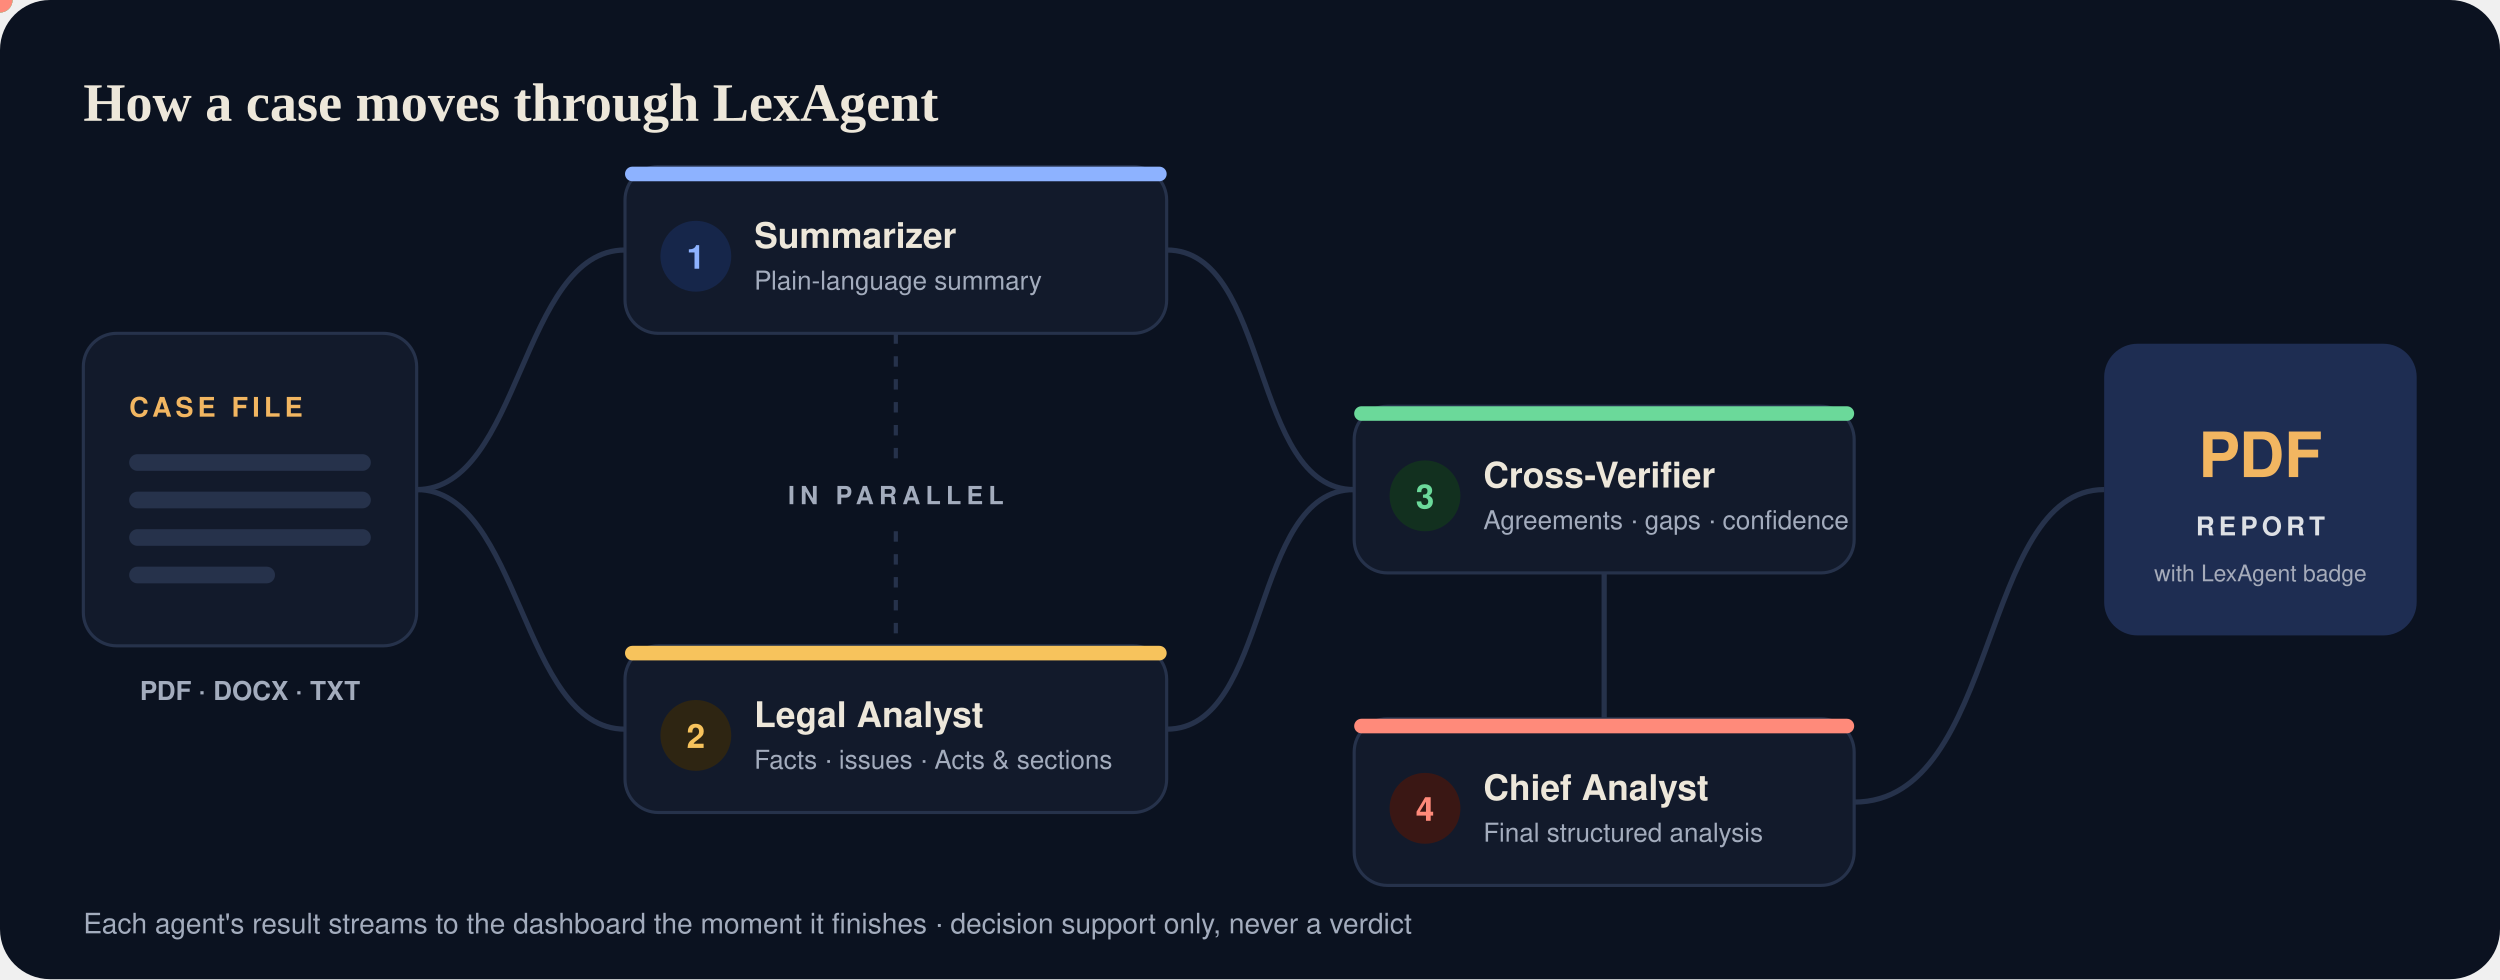
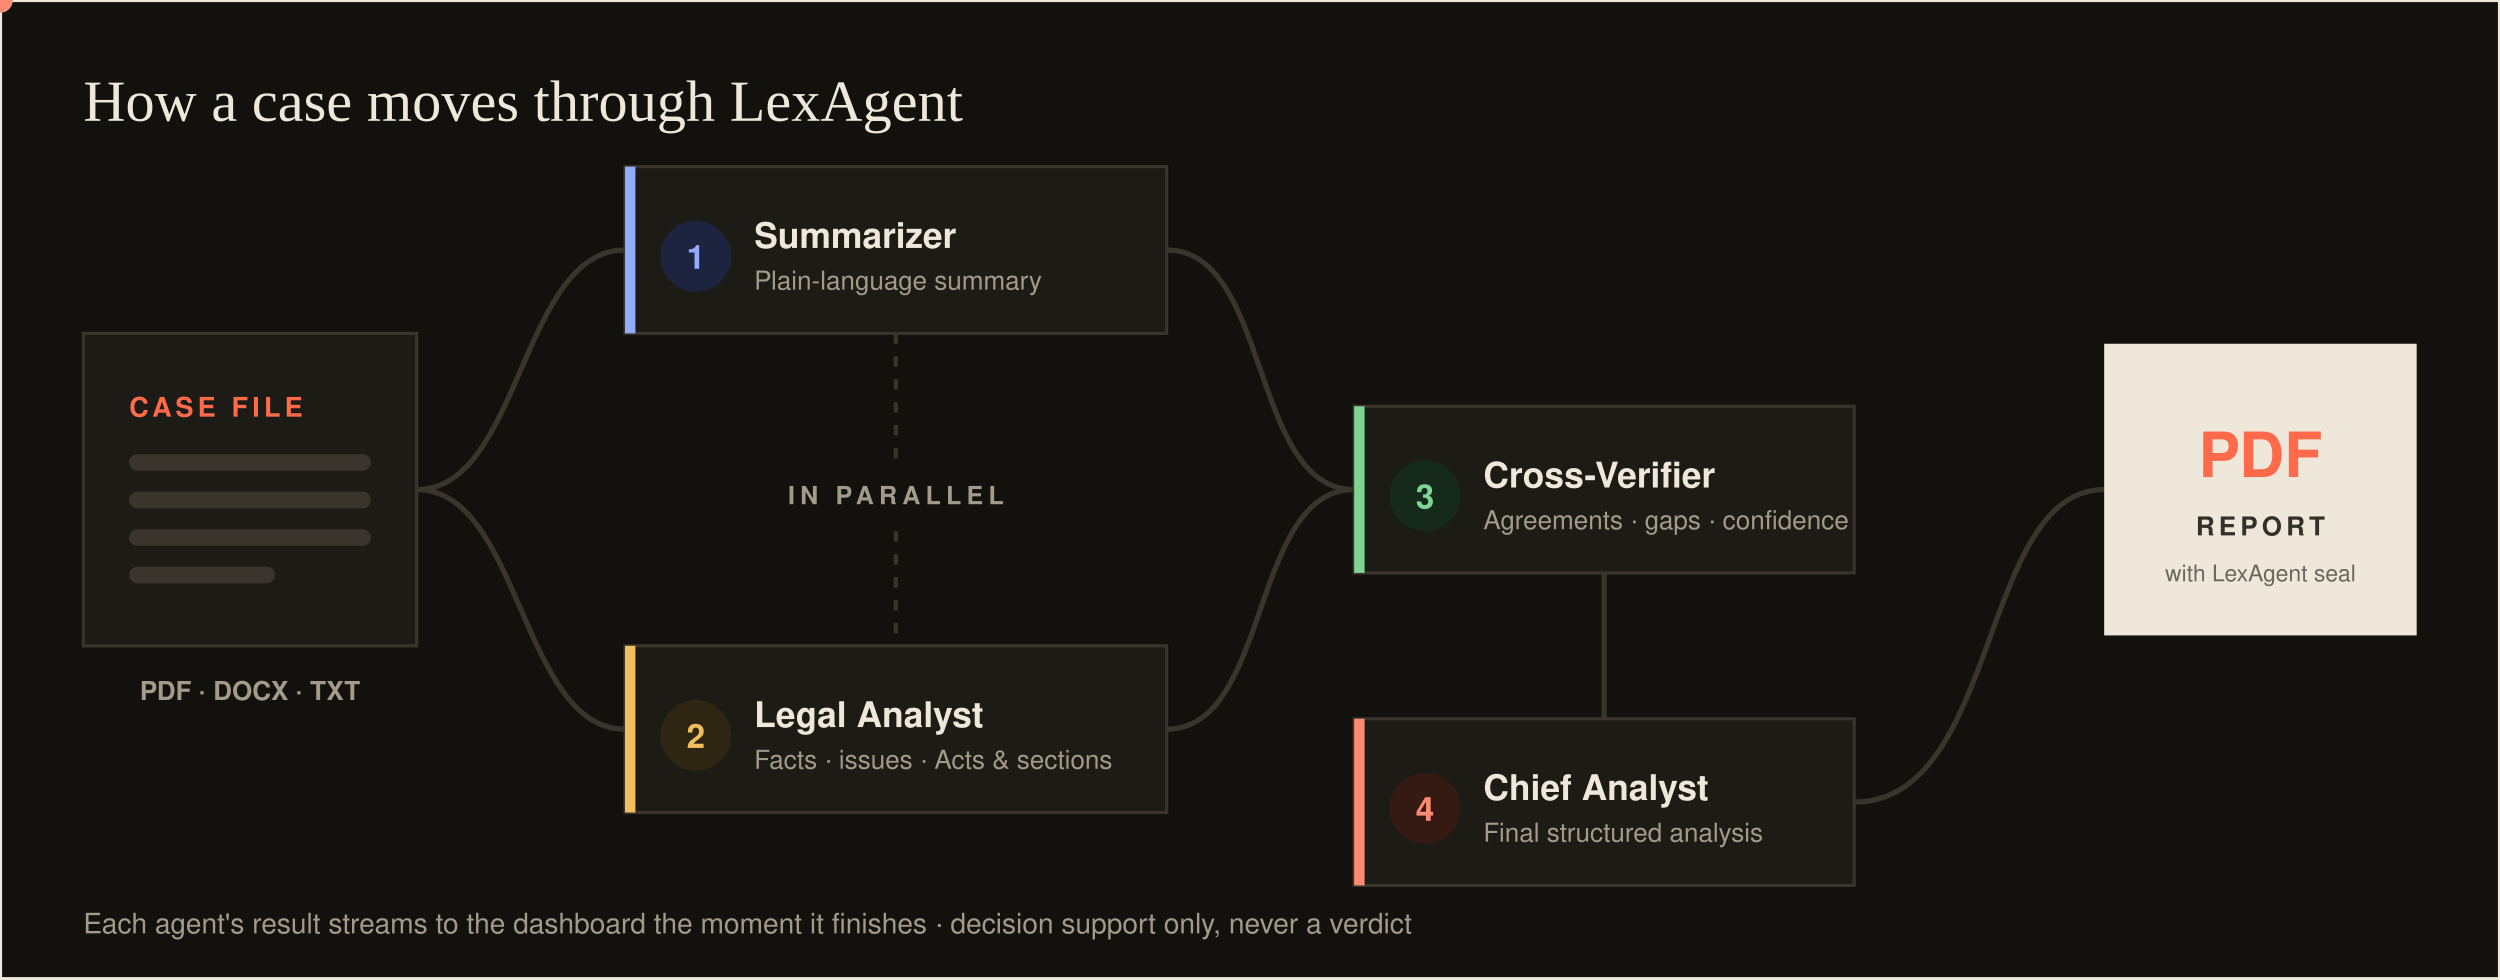
<svg xmlns="http://www.w3.org/2000/svg" width="1200" height="470" viewBox="0 0 1200 470" role="img" aria-label="LexAgent pipeline: document to two parallel agents, a cross-verifier, a chief analyst and a PDF report">
-   <rect width="1200" height="470" rx="24" fill="#0b1220" />
-   <path d="M200 235 C 250 235, 250 120, 300 120" fill="none" stroke="#26324b" stroke-width="2.5" />
-   <circle r="6" fill="#8db2ff">
+   <rect width="1200" height="470" fill="#12110e" stroke="#efe8da" stroke-width="2" />
+   <path d="M200 235 C 250 235, 250 120, 300 120" fill="none" stroke="#3a352c" stroke-width="2.5" />
+   <circle r="6" fill="#93acff">
    <animateMotion dur="2.2s" begin="0s" repeatCount="indefinite" path="M200 235 C 250 235, 250 120, 300 120" />
  </circle>
-   <path d="M200 235 C 250 235, 250 350, 300 350" fill="none" stroke="#26324b" stroke-width="2.5" />
-   <circle r="6" fill="#f7c35c">
+   <path d="M200 235 C 250 235, 250 350, 300 350" fill="none" stroke="#3a352c" stroke-width="2.5" />
+   <circle r="6" fill="#f2bd5c">
    <animateMotion dur="2.2s" begin="0.25s" repeatCount="indefinite" path="M200 235 C 250 235, 250 350, 300 350" />
  </circle>
-   <path d="M560 120 C 610 120, 600 235, 650 235" fill="none" stroke="#26324b" stroke-width="2.5" />
-   <circle r="6" fill="#8db2ff">
+   <path d="M560 120 C 610 120, 600 235, 650 235" fill="none" stroke="#3a352c" stroke-width="2.5" />
+   <circle r="6" fill="#93acff">
    <animateMotion dur="2.2s" begin="1.1s" repeatCount="indefinite" path="M560 120 C 610 120, 600 235, 650 235" />
  </circle>
-   <path d="M560 350 C 610 350, 600 235, 650 235" fill="none" stroke="#26324b" stroke-width="2.5" />
-   <circle r="6" fill="#f7c35c">
+   <path d="M560 350 C 610 350, 600 235, 650 235" fill="none" stroke="#3a352c" stroke-width="2.5" />
+   <circle r="6" fill="#f2bd5c">
    <animateMotion dur="2.2s" begin="1.35s" repeatCount="indefinite" path="M560 350 C 610 350, 600 235, 650 235" />
  </circle>
  <g transform="translate(40 160)">
-     <rect width="160" height="150" rx="16" fill="#121a2b" stroke="#26324b" stroke-width="1.5" />
-     <text x="22" y="40" font-family="'Segoe UI', Helvetica, Arial, sans-serif" font-size="13" font-weight="800" letter-spacing="2" fill="#f2b661">CASE FILE</text>
-     <rect x="22" y="58" width="116" height="8" rx="4" fill="#26324b" />
-     <rect x="22" y="76" width="116" height="8" rx="4" fill="#26324b" />
-     <rect x="22" y="94" width="116" height="8" rx="4" fill="#26324b" />
-     <rect x="22" y="112" width="70" height="8" rx="4" fill="#26324b" />
-     <text x="80" y="176" text-anchor="middle" font-family="'Segoe UI', Helvetica, Arial, sans-serif" font-size="12.5" font-weight="600" fill="#a3acbd">PDF · DOCX · TXT</text>
+     <rect width="160" height="150" fill="#1d1b16" stroke="#3a352c" stroke-width="1.5" />
+     <text x="22" y="40" font-family="'Segoe UI', Helvetica, Arial, sans-serif" font-size="13" font-weight="800" letter-spacing="2" fill="#ff6b4a">CASE FILE</text>
+     <rect x="22" y="58" width="116" height="8" rx="4" fill="#3a352c" />
+     <rect x="22" y="76" width="116" height="8" rx="4" fill="#3a352c" />
+     <rect x="22" y="94" width="116" height="8" rx="4" fill="#3a352c" />
+     <rect x="22" y="112" width="70" height="8" rx="4" fill="#3a352c" />
+     <text x="80" y="176" text-anchor="middle" font-family="'Segoe UI', Helvetica, Arial, sans-serif" font-size="12.5" font-weight="600" fill="#a39a8a">PDF · DOCX · TXT</text>
  </g>
-   <text x="430" y="242" text-anchor="middle" font-family="'Segoe UI', Helvetica, Arial, sans-serif" font-size="12" font-weight="800" letter-spacing="2.5" fill="#a3acbd">IN PARALLEL</text>
-   <path d="M430 160 L430 220 M430 255 L430 312" stroke="#26324b" stroke-width="2" stroke-dasharray="5 6" />
+   <text x="430" y="242" text-anchor="middle" font-family="'Segoe UI', Helvetica, Arial, sans-serif" font-size="12" font-weight="800" letter-spacing="2.5" fill="#a39a8a">IN PARALLEL</text>
+   <path d="M430 160 L430 220 M430 255 L430 312" stroke="#3a352c" stroke-width="2" stroke-dasharray="5 6" />
  <g transform="translate(300 80)">
-     <rect width="260" height="80" rx="16" fill="#121a2b" stroke="#26324b" stroke-width="1.5" />
-     <rect width="260" height="7" rx="3.5" fill="#8db2ff" />
-     <circle cx="34" cy="43" r="17" fill="#16264a" />
-     <text x="34" y="49" text-anchor="middle" font-family="'Segoe UI', Helvetica, Arial, sans-serif" font-size="16" font-weight="800" fill="#8db2ff">1</text>
-     <text x="62" y="39" font-family="'Segoe UI', Helvetica, Arial, sans-serif" font-size="17" font-weight="700" fill="#ede7da">Summarizer</text>
-     <text x="62" y="59" font-family="'Segoe UI', Helvetica, Arial, sans-serif" font-size="12.5" fill="#a3acbd">Plain-language summary</text>
+     <rect width="260" height="80" fill="#1d1b16" stroke="#3a352c" stroke-width="1.5" />
+     <rect width="5" height="80" fill="#93acff" />
+     <circle cx="34" cy="43" r="17" fill="#1c2440" />
+     <text x="34" y="49" text-anchor="middle" font-family="'Segoe UI', Helvetica, Arial, sans-serif" font-size="16" font-weight="800" fill="#93acff">1</text>
+     <text x="62" y="39" font-family="'Segoe UI', Helvetica, Arial, sans-serif" font-size="17" font-weight="700" fill="#efe8da">Summarizer</text>
+     <text x="62" y="59" font-family="'Segoe UI', Helvetica, Arial, sans-serif" font-size="12.5" fill="#a39a8a">Plain-language summary</text>
  </g>
  <g transform="translate(300 310)">
-     <rect width="260" height="80" rx="16" fill="#121a2b" stroke="#26324b" stroke-width="1.5" />
-     <rect width="260" height="7" rx="3.5" fill="#f7c35c" />
+     <rect width="260" height="80" fill="#1d1b16" stroke="#3a352c" stroke-width="1.5" />
+     <rect width="5" height="80" fill="#f2bd5c" />
    <circle cx="34" cy="43" r="17" fill="#2e2512" />
-     <text x="34" y="49" text-anchor="middle" font-family="'Segoe UI', Helvetica, Arial, sans-serif" font-size="16" font-weight="800" fill="#f7c35c">2</text>
-     <text x="62" y="39" font-family="'Segoe UI', Helvetica, Arial, sans-serif" font-size="17" font-weight="700" fill="#ede7da">Legal Analyst</text>
-     <text x="62" y="59" font-family="'Segoe UI', Helvetica, Arial, sans-serif" font-size="12.5" fill="#a3acbd">Facts · issues · Acts &amp; sections</text>
+     <text x="34" y="49" text-anchor="middle" font-family="'Segoe UI', Helvetica, Arial, sans-serif" font-size="16" font-weight="800" fill="#f2bd5c">2</text>
+     <text x="62" y="39" font-family="'Segoe UI', Helvetica, Arial, sans-serif" font-size="17" font-weight="700" fill="#efe8da">Legal Analyst</text>
+     <text x="62" y="59" font-family="'Segoe UI', Helvetica, Arial, sans-serif" font-size="12.5" fill="#a39a8a">Facts · issues · Acts &amp; sections</text>
  </g>
  <g transform="translate(650 195)">
-     <rect width="240" height="80" rx="16" fill="#121a2b" stroke="#26324b" stroke-width="1.5" />
-     <rect width="240" height="7" rx="3.5" fill="#6bd99a" />
-     <circle cx="34" cy="43" r="17" fill="#12301f" />
-     <text x="34" y="49" text-anchor="middle" font-family="'Segoe UI', Helvetica, Arial, sans-serif" font-size="16" font-weight="800" fill="#6bd99a">3</text>
-     <text x="62" y="39" font-family="'Segoe UI', Helvetica, Arial, sans-serif" font-size="17" font-weight="700" fill="#ede7da">Cross-Verifier</text>
-     <text x="62" y="59" font-family="'Segoe UI', Helvetica, Arial, sans-serif" font-size="12.5" fill="#a3acbd">Agreements · gaps · confidence</text>
+     <rect width="240" height="80" fill="#1d1b16" stroke="#3a352c" stroke-width="1.5" />
+     <rect width="5" height="80" fill="#7fd492" />
+     <circle cx="34" cy="43" r="17" fill="#152a1a" />
+     <text x="34" y="49" text-anchor="middle" font-family="'Segoe UI', Helvetica, Arial, sans-serif" font-size="16" font-weight="800" fill="#7fd492">3</text>
+     <text x="62" y="39" font-family="'Segoe UI', Helvetica, Arial, sans-serif" font-size="17" font-weight="700" fill="#efe8da">Cross-Verifier</text>
+     <text x="62" y="59" font-family="'Segoe UI', Helvetica, Arial, sans-serif" font-size="12.5" fill="#a39a8a">Agreements · gaps · confidence</text>
  </g>
-   <path d="M770 275 L770 345" fill="none" stroke="#26324b" stroke-width="2.5" />
-   <circle r="6" fill="#6bd99a">
+   <path d="M770 275 L770 345" fill="none" stroke="#3a352c" stroke-width="2.5" />
+   <circle r="6" fill="#7fd492">
    <animateMotion dur="1.6s" begin="2.4s" repeatCount="indefinite" path="M770 275 L770 345" />
  </circle>
  <g transform="translate(650 345)">
-     <rect width="240" height="80" rx="16" fill="#121a2b" stroke="#26324b" stroke-width="1.5" />
-     <rect width="240" height="7" rx="3.5" fill="#ff8a7a" />
-     <circle cx="34" cy="43" r="17" fill="#3a1714" />
-     <text x="34" y="49" text-anchor="middle" font-family="'Segoe UI', Helvetica, Arial, sans-serif" font-size="16" font-weight="800" fill="#ff8a7a">4</text>
-     <text x="62" y="39" font-family="'Segoe UI', Helvetica, Arial, sans-serif" font-size="17" font-weight="700" fill="#ede7da">Chief Analyst</text>
-     <text x="62" y="59" font-family="'Segoe UI', Helvetica, Arial, sans-serif" font-size="12.5" fill="#a3acbd">Final structured analysis</text>
+     <rect width="240" height="80" fill="#1d1b16" stroke="#3a352c" stroke-width="1.5" />
+     <rect width="5" height="80" fill="#ff8a73" />
+     <circle cx="34" cy="43" r="17" fill="#351a14" />
+     <text x="34" y="49" text-anchor="middle" font-family="'Segoe UI', Helvetica, Arial, sans-serif" font-size="16" font-weight="800" fill="#ff8a73">4</text>
+     <text x="62" y="39" font-family="'Segoe UI', Helvetica, Arial, sans-serif" font-size="17" font-weight="700" fill="#efe8da">Chief Analyst</text>
+     <text x="62" y="59" font-family="'Segoe UI', Helvetica, Arial, sans-serif" font-size="12.5" fill="#a39a8a">Final structured analysis</text>
  </g>
-   <path d="M890 385 C 960 385, 950 235, 1010 235" fill="none" stroke="#26324b" stroke-width="2.5" />
-   <circle r="6" fill="#ff8a7a">
+   <path d="M890 385 C 960 385, 950 235, 1010 235" fill="none" stroke="#3a352c" stroke-width="2.5" />
+   <circle r="6" fill="#ff8a73">
    <animateMotion dur="1.8s" begin="3s" repeatCount="indefinite" path="M890 385 C 960 385, 950 235, 1010 235" />
  </circle>
  <g transform="translate(1010 165)">
-     <rect width="150" height="140" rx="16" fill="#1e2d52" />
-     <text x="75" y="64" text-anchor="middle" font-family="'Segoe UI', Helvetica, Arial, sans-serif" font-size="30" font-weight="800" fill="#f2b661">PDF</text>
-     <text x="75" y="92" text-anchor="middle" font-family="'Segoe UI', Helvetica, Arial, sans-serif" font-size="12.5" font-weight="700" letter-spacing="2" fill="#ffffff" opacity="0.85">REPORT</text>
-     <text x="75" y="114" text-anchor="middle" font-family="'Segoe UI', Helvetica, Arial, sans-serif" font-size="11" fill="#ffffff" opacity="0.6">with LexAgent badge</text>
+     <rect width="150" height="140" fill="#efe8da" />
+     <text x="75" y="64" text-anchor="middle" font-family="'Segoe UI', Helvetica, Arial, sans-serif" font-size="30" font-weight="800" fill="#ff6b4a">PDF</text>
+     <text x="75" y="92" text-anchor="middle" font-family="'Segoe UI', Helvetica, Arial, sans-serif" font-size="12.5" font-weight="700" letter-spacing="2" fill="#12110e" opacity="0.85">REPORT</text>
+     <text x="75" y="114" text-anchor="middle" font-family="'Segoe UI', Helvetica, Arial, sans-serif" font-size="11" fill="#12110e" opacity="0.6">with LexAgent seal</text>
  </g>
-   <text x="40" y="58" font-family="Georgia, 'Times New Roman', serif" font-size="26" font-weight="700" fill="#ede7da">How a case moves through LexAgent</text>
-   <text x="40" y="448" font-family="'Segoe UI', Helvetica, Arial, sans-serif" font-size="13.5" fill="#a3acbd">Each agent's result streams to the dashboard the moment it finishes · decision support only, never a verdict</text>
+   <text x="40" y="58" font-family="Georgia, 'Times New Roman', serif" font-size="28" fill="#efe8da">How a case moves through LexAgent</text>
+   <text x="40" y="448" font-family="'Segoe UI', Helvetica, Arial, sans-serif" font-size="13.5" fill="#a39a8a">Each agent's result streams to the dashboard the moment it finishes · decision support only, never a verdict</text>
</svg>
